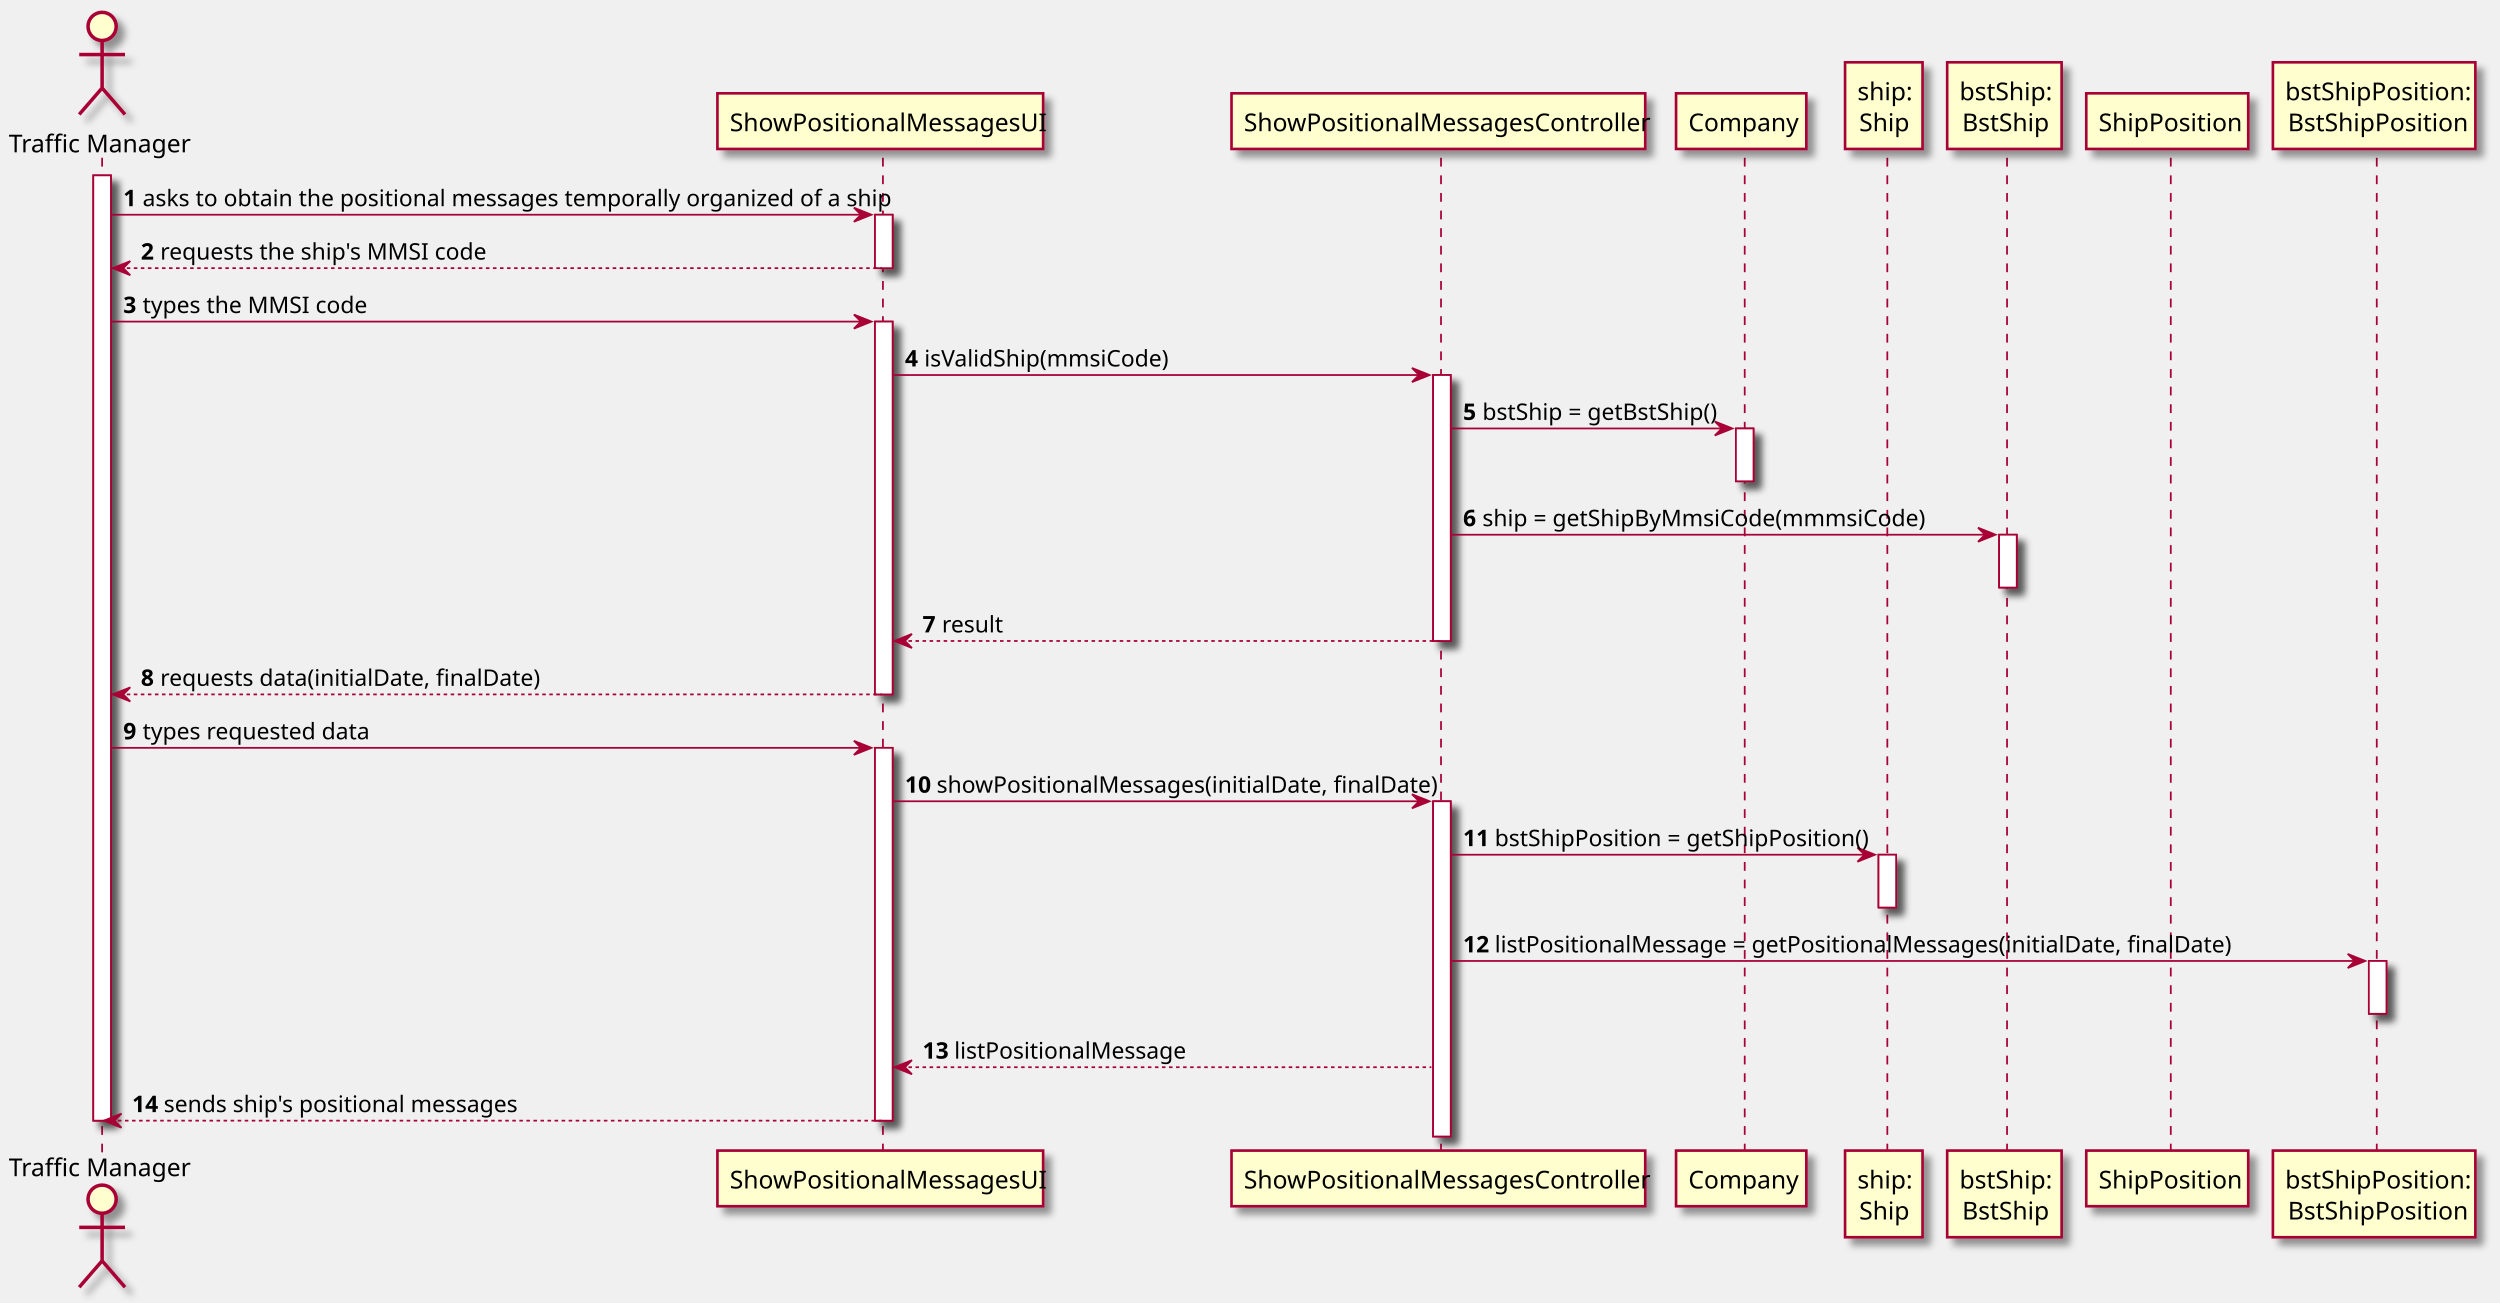
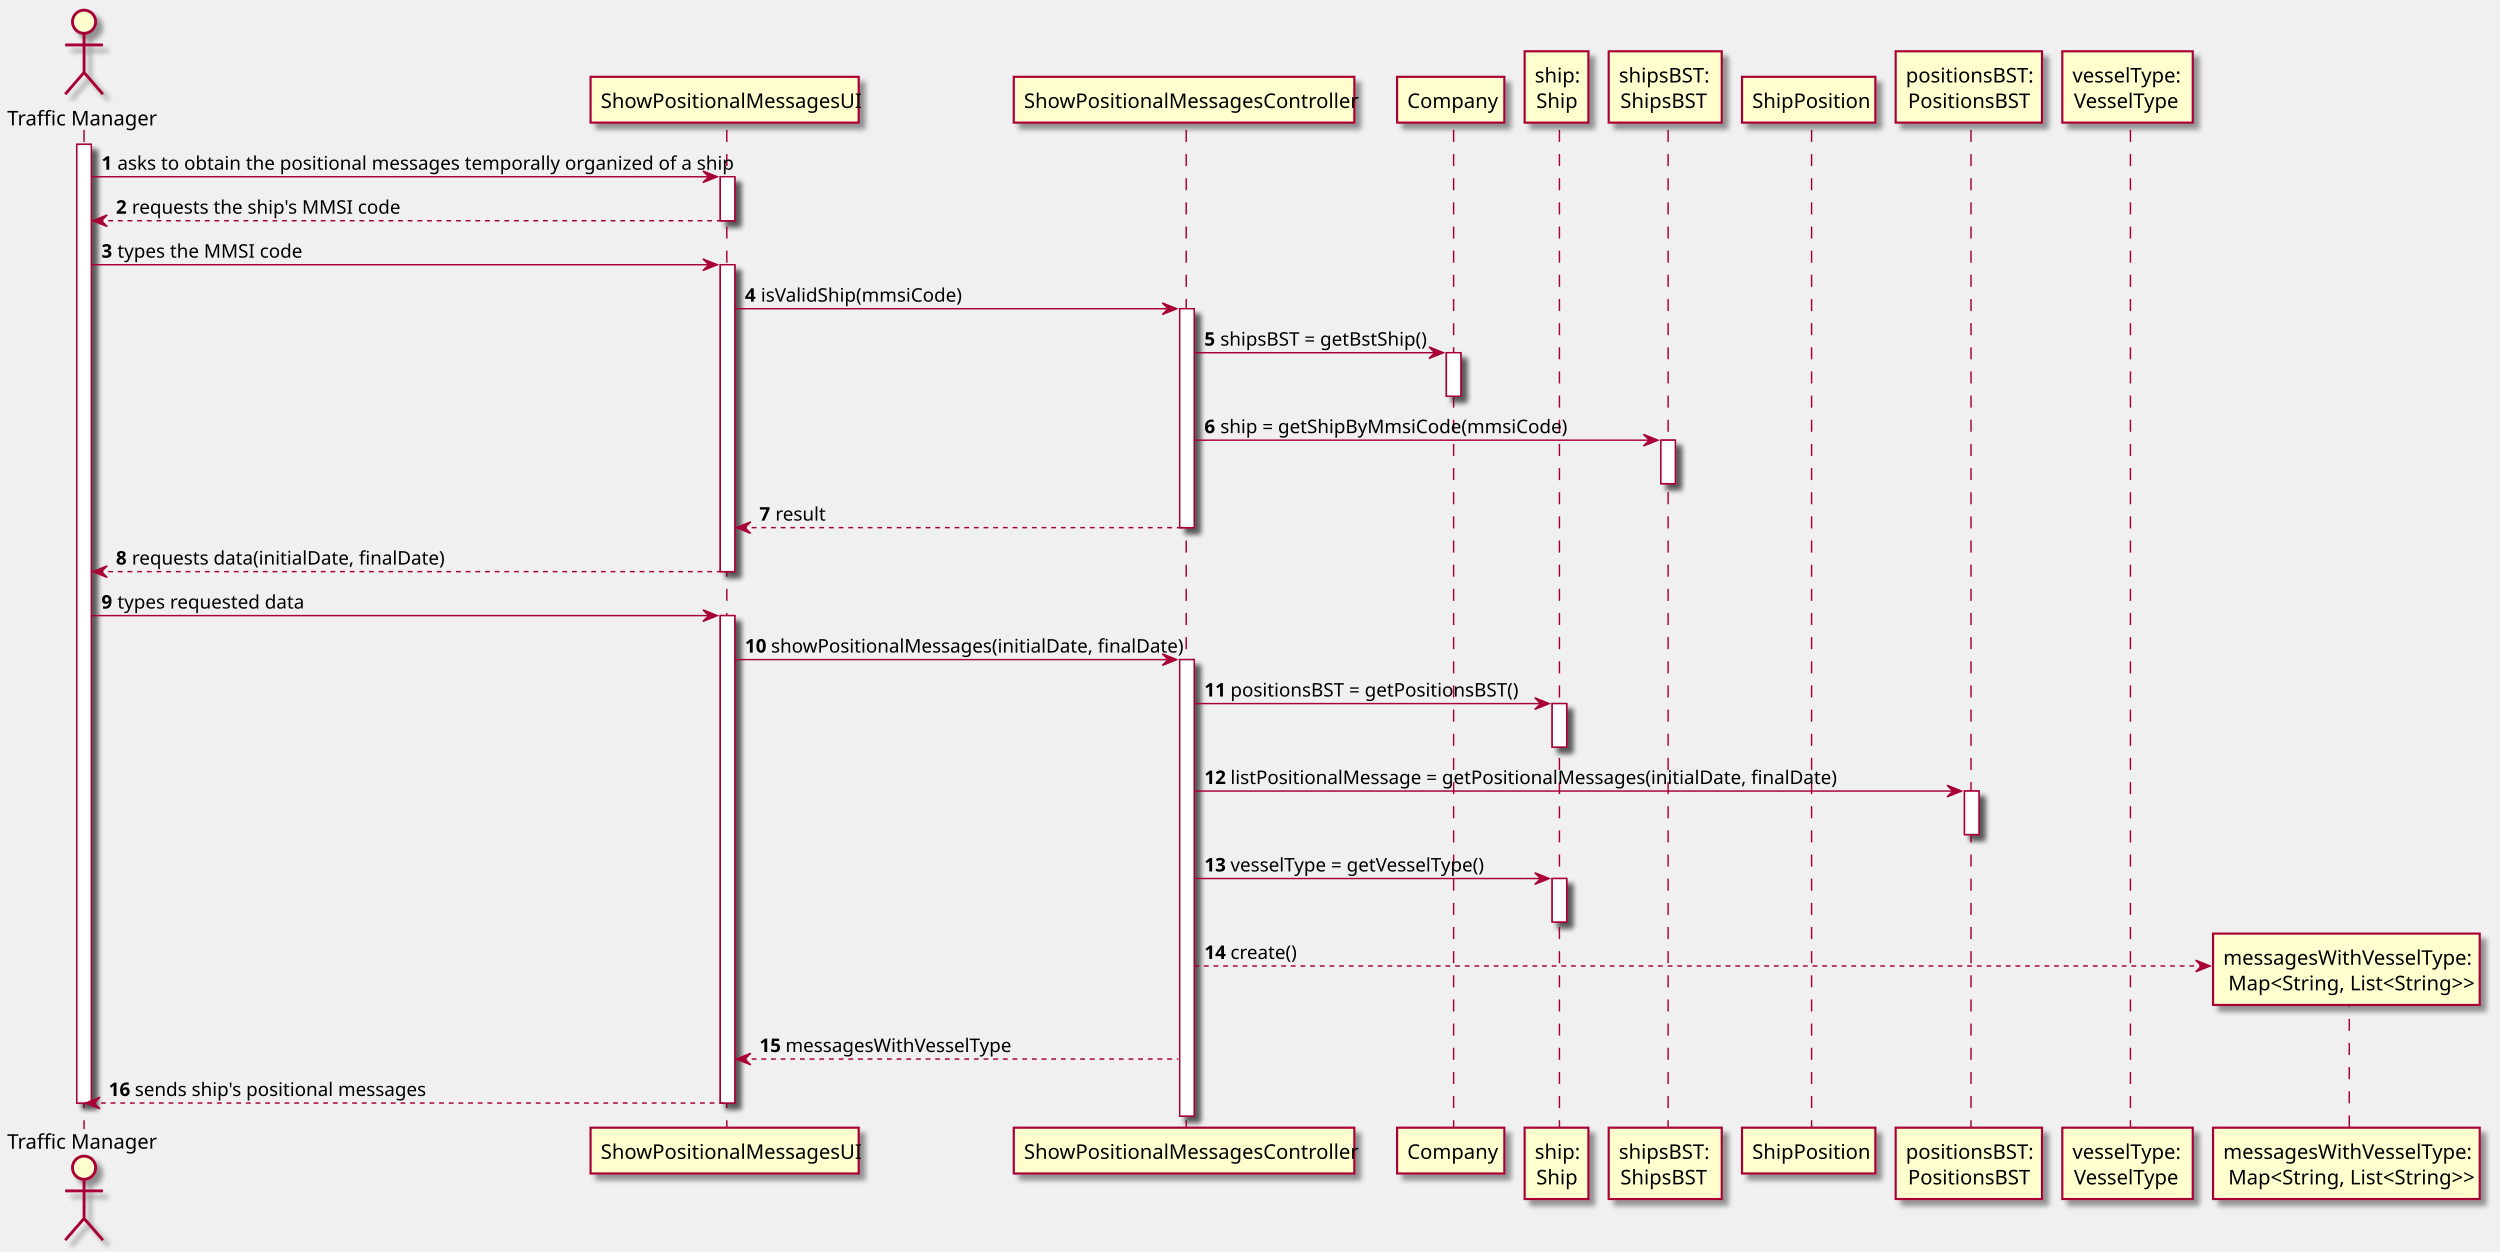
- <svg xmlns="http://www.w3.org/2000/svg" contentScriptType="application/ecmascript" contentStyleType="text/css" height="740px" preserveAspectRatio="none" style="width:1420px;height:740px;" version="1.1" viewBox="0 0 1420 740" width="1420px" zoomAndPan="magnify">
+ <svg xmlns="http://www.w3.org/2000/svg" contentScriptType="application/ecmascript" contentStyleType="text/css" height="518.4px" preserveAspectRatio="none" style="width:1035px;height:518px;background:#FFFFFF;" version="1.1" viewBox="0 0 1035 518" width="1035px" zoomAndPan="magnify">
  <defs>
-     <filter height="300%" id="f47ijkk05c53z" width="300%" x="-1" y="-1">
-       <feGaussianBlur result="blurOut" stdDeviation="2.0" />
+     <filter height="300%" id="f1rhu082jghcnw" width="300%" x="-1" y="-1">
+       <feGaussianBlur result="blurOut" stdDeviation="1.2" />
      <feColorMatrix in="blurOut" result="blurOut2" type="matrix" values="0 0 0 0 0 0 0 0 0 0 0 0 0 0 0 0 0 0 .4 0" />
-       <feOffset dx="4.0" dy="4.0" in="blurOut2" result="blurOut3" />
+       <feOffset dx="2.4" dy="2.4" in="blurOut2" result="blurOut3" />
      <feBlend in="SourceGraphic" in2="blurOut3" mode="normal" />
    </filter>
  </defs>
  <g>
-     <rect fill="#FFFFFF" filter="url(#f47ijkk05c53z)" height="536.922" style="stroke:#A80036;stroke-width:1.0;" width="10" x="53" y="99.609" />
-     <rect fill="#FFFFFF" filter="url(#f47ijkk05c53z)" height="30.352" style="stroke:#A80036;stroke-width:1.0;" width="10" x="497" y="121.961" />
-     <rect fill="#FFFFFF" filter="url(#f47ijkk05c53z)" height="211.758" style="stroke:#A80036;stroke-width:1.0;" width="10" x="497" y="182.664" />
-     <rect fill="#FFFFFF" filter="url(#f47ijkk05c53z)" height="211.758" style="stroke:#A80036;stroke-width:1.0;" width="10" x="497" y="424.773" />
-     <rect fill="#FFFFFF" filter="url(#f47ijkk05c53z)" height="151.055" style="stroke:#A80036;stroke-width:1.0;" width="10" x="814" y="213.016" />
-     <rect fill="#FFFFFF" filter="url(#f47ijkk05c53z)" height="190.406" style="stroke:#A80036;stroke-width:1.0;" width="10" x="814" y="455.125" />
-     <rect fill="#FFFFFF" filter="url(#f47ijkk05c53z)" height="30" style="stroke:#A80036;stroke-width:1.0;" width="10" x="986" y="243.367" />
-     <rect fill="#FFFFFF" filter="url(#f47ijkk05c53z)" height="30" style="stroke:#A80036;stroke-width:1.0;" width="10" x="1067" y="485.477" />
-     <rect fill="#FFFFFF" filter="url(#f47ijkk05c53z)" height="30" style="stroke:#A80036;stroke-width:1.0;" width="10" x="1135.5" y="303.719" />
-     <rect fill="#FFFFFF" filter="url(#f47ijkk05c53z)" height="30" style="stroke:#A80036;stroke-width:1.0;" width="10" x="1345.5" y="545.828" />
-     <line style="stroke:#A80036;stroke-width:1.0;stroke-dasharray:5.0,5.0;" x1="58" x2="58" y1="89.609" y2="654.531" />
-     <line style="stroke:#A80036;stroke-width:1.0;stroke-dasharray:5.0,5.0;" x1="501.5" x2="501.5" y1="89.609" y2="654.531" />
-     <line style="stroke:#A80036;stroke-width:1.0;stroke-dasharray:5.0,5.0;" x1="818.5" x2="818.5" y1="89.609" y2="654.531" />
-     <line style="stroke:#A80036;stroke-width:1.0;stroke-dasharray:5.0,5.0;" x1="991" x2="991" y1="89.609" y2="654.531" />
-     <line style="stroke:#A80036;stroke-width:1.0;stroke-dasharray:5.0,5.0;" x1="1072" x2="1072" y1="89.609" y2="654.531" />
-     <line style="stroke:#A80036;stroke-width:1.0;stroke-dasharray:5.0,5.0;" x1="1140" x2="1140" y1="89.609" y2="654.531" />
-     <line style="stroke:#A80036;stroke-width:1.0;stroke-dasharray:5.0,5.0;" x1="1233" x2="1233" y1="89.609" y2="654.531" />
-     <line style="stroke:#A80036;stroke-width:1.0;stroke-dasharray:5.0,5.0;" x1="1350" x2="1350" y1="89.609" y2="654.531" />
-     <text fill="#000000" font-family="sans-serif" font-size="14" lengthAdjust="spacing" textLength="100" x="5" y="86.533">Traffic Manager</text>
-     <ellipse cx="58" cy="15" fill="#FEFECE" filter="url(#f47ijkk05c53z)" rx="8" ry="8" style="stroke:#A80036;stroke-width:2.0;" />
-     <path d="M58,23 L58,50 M45,31 L71,31 M58,50 L45,65 M58,50 L71,65 " fill="none" filter="url(#f47ijkk05c53z)" style="stroke:#A80036;stroke-width:2.0;" />
-     <text fill="#000000" font-family="sans-serif" font-size="14" lengthAdjust="spacing" textLength="100" x="5" y="668.064">Traffic Manager</text>
-     <ellipse cx="58" cy="681.141" fill="#FEFECE" filter="url(#f47ijkk05c53z)" rx="8" ry="8" style="stroke:#A80036;stroke-width:2.0;" />
-     <path d="M58,689.141 L58,716.141 M45,697.141 L71,697.141 M58,716.141 L45,731.141 M58,716.141 L71,731.141 " fill="none" filter="url(#f47ijkk05c53z)" style="stroke:#A80036;stroke-width:2.0;" />
-     <rect fill="#FEFECE" filter="url(#f47ijkk05c53z)" height="31.609" style="stroke:#A80036;stroke-width:1.5;" width="185" x="407.5" y="53" />
-     <text fill="#000000" font-family="sans-serif" font-size="14" lengthAdjust="spacing" textLength="171" x="414.5" y="74.533">ShowPositionalMessagesUI</text>
-     <rect fill="#FEFECE" filter="url(#f47ijkk05c53z)" height="31.609" style="stroke:#A80036;stroke-width:1.5;" width="185" x="407.5" y="653.531" />
-     <text fill="#000000" font-family="sans-serif" font-size="14" lengthAdjust="spacing" textLength="171" x="414.5" y="675.064">ShowPositionalMessagesUI</text>
-     <rect fill="#FEFECE" filter="url(#f47ijkk05c53z)" height="31.609" style="stroke:#A80036;stroke-width:1.5;" width="235" x="699.5" y="53" />
-     <text fill="#000000" font-family="sans-serif" font-size="14" lengthAdjust="spacing" textLength="221" x="706.5" y="74.533">ShowPositionalMessagesController</text>
-     <rect fill="#FEFECE" filter="url(#f47ijkk05c53z)" height="31.609" style="stroke:#A80036;stroke-width:1.5;" width="235" x="699.5" y="653.531" />
-     <text fill="#000000" font-family="sans-serif" font-size="14" lengthAdjust="spacing" textLength="221" x="706.5" y="675.064">ShowPositionalMessagesController</text>
-     <rect fill="#FEFECE" filter="url(#f47ijkk05c53z)" height="31.609" style="stroke:#A80036;stroke-width:1.5;" width="74" x="952" y="53" />
-     <text fill="#000000" font-family="sans-serif" font-size="14" lengthAdjust="spacing" textLength="60" x="959" y="74.533">Company</text>
-     <rect fill="#FEFECE" filter="url(#f47ijkk05c53z)" height="31.609" style="stroke:#A80036;stroke-width:1.5;" width="74" x="952" y="653.531" />
-     <text fill="#000000" font-family="sans-serif" font-size="14" lengthAdjust="spacing" textLength="60" x="959" y="675.064">Company</text>
-     <rect fill="#FEFECE" filter="url(#f47ijkk05c53z)" height="49.219" style="stroke:#A80036;stroke-width:1.5;" width="44" x="1048" y="35.391" />
-     <text fill="#000000" font-family="sans-serif" font-size="14" lengthAdjust="spacing" textLength="30" x="1055" y="56.924">ship:</text>
-     <text fill="#000000" font-family="sans-serif" font-size="14" lengthAdjust="spacing" textLength="28" x="1056" y="74.533">Ship</text>
-     <rect fill="#FEFECE" filter="url(#f47ijkk05c53z)" height="49.219" style="stroke:#A80036;stroke-width:1.5;" width="44" x="1048" y="653.531" />
-     <text fill="#000000" font-family="sans-serif" font-size="14" lengthAdjust="spacing" textLength="30" x="1055" y="675.064">ship:</text>
-     <text fill="#000000" font-family="sans-serif" font-size="14" lengthAdjust="spacing" textLength="28" x="1056" y="692.674">Ship</text>
-     <rect fill="#FEFECE" filter="url(#f47ijkk05c53z)" height="49.219" style="stroke:#A80036;stroke-width:1.5;" width="65" x="1106" y="35.391" />
-     <text fill="#000000" font-family="sans-serif" font-size="14" lengthAdjust="spacing" textLength="51" x="1113" y="56.924">bstShip:</text>
-     <text fill="#000000" font-family="sans-serif" font-size="14" lengthAdjust="spacing" textLength="48" x="1114.5" y="74.533">BstShip</text>
-     <rect fill="#FEFECE" filter="url(#f47ijkk05c53z)" height="49.219" style="stroke:#A80036;stroke-width:1.5;" width="65" x="1106" y="653.531" />
-     <text fill="#000000" font-family="sans-serif" font-size="14" lengthAdjust="spacing" textLength="51" x="1113" y="675.064">bstShip:</text>
-     <text fill="#000000" font-family="sans-serif" font-size="14" lengthAdjust="spacing" textLength="48" x="1114.5" y="692.674">BstShip</text>
-     <rect fill="#FEFECE" filter="url(#f47ijkk05c53z)" height="31.609" style="stroke:#A80036;stroke-width:1.5;" width="92" x="1185" y="53" />
-     <text fill="#000000" font-family="sans-serif" font-size="14" lengthAdjust="spacing" textLength="78" x="1192" y="74.533">ShipPosition</text>
-     <rect fill="#FEFECE" filter="url(#f47ijkk05c53z)" height="31.609" style="stroke:#A80036;stroke-width:1.5;" width="92" x="1185" y="653.531" />
-     <text fill="#000000" font-family="sans-serif" font-size="14" lengthAdjust="spacing" textLength="78" x="1192" y="675.064">ShipPosition</text>
-     <rect fill="#FEFECE" filter="url(#f47ijkk05c53z)" height="49.219" style="stroke:#A80036;stroke-width:1.5;" width="115" x="1291" y="35.391" />
-     <text fill="#000000" font-family="sans-serif" font-size="14" lengthAdjust="spacing" textLength="101" x="1298" y="56.924">bstShipPosition:</text>
-     <text fill="#000000" font-family="sans-serif" font-size="14" lengthAdjust="spacing" textLength="98" x="1299.5" y="74.533">BstShipPosition</text>
-     <rect fill="#FEFECE" filter="url(#f47ijkk05c53z)" height="49.219" style="stroke:#A80036;stroke-width:1.5;" width="115" x="1291" y="653.531" />
-     <text fill="#000000" font-family="sans-serif" font-size="14" lengthAdjust="spacing" textLength="101" x="1298" y="675.064">bstShipPosition:</text>
-     <text fill="#000000" font-family="sans-serif" font-size="14" lengthAdjust="spacing" textLength="98" x="1299.5" y="692.674">BstShipPosition</text>
-     <rect fill="#FFFFFF" filter="url(#f47ijkk05c53z)" height="536.922" style="stroke:#A80036;stroke-width:1.0;" width="10" x="53" y="99.609" />
-     <rect fill="#FFFFFF" filter="url(#f47ijkk05c53z)" height="30.352" style="stroke:#A80036;stroke-width:1.0;" width="10" x="497" y="121.961" />
-     <rect fill="#FFFFFF" filter="url(#f47ijkk05c53z)" height="211.758" style="stroke:#A80036;stroke-width:1.0;" width="10" x="497" y="182.664" />
-     <rect fill="#FFFFFF" filter="url(#f47ijkk05c53z)" height="211.758" style="stroke:#A80036;stroke-width:1.0;" width="10" x="497" y="424.773" />
-     <rect fill="#FFFFFF" filter="url(#f47ijkk05c53z)" height="151.055" style="stroke:#A80036;stroke-width:1.0;" width="10" x="814" y="213.016" />
-     <rect fill="#FFFFFF" filter="url(#f47ijkk05c53z)" height="190.406" style="stroke:#A80036;stroke-width:1.0;" width="10" x="814" y="455.125" />
-     <rect fill="#FFFFFF" filter="url(#f47ijkk05c53z)" height="30" style="stroke:#A80036;stroke-width:1.0;" width="10" x="986" y="243.367" />
-     <rect fill="#FFFFFF" filter="url(#f47ijkk05c53z)" height="30" style="stroke:#A80036;stroke-width:1.0;" width="10" x="1067" y="485.477" />
-     <rect fill="#FFFFFF" filter="url(#f47ijkk05c53z)" height="30" style="stroke:#A80036;stroke-width:1.0;" width="10" x="1135.5" y="303.719" />
-     <rect fill="#FFFFFF" filter="url(#f47ijkk05c53z)" height="30" style="stroke:#A80036;stroke-width:1.0;" width="10" x="1345.5" y="545.828" />
-     <polygon fill="#A80036" points="485,117.961,495,121.961,485,125.961,489,121.961" style="stroke:#A80036;stroke-width:1.0;" />
-     <line style="stroke:#A80036;stroke-width:1.0;" x1="63" x2="491" y1="121.961" y2="121.961" />
-     <text fill="#000000" font-family="sans-serif" font-size="13" font-weight="bold" lengthAdjust="spacing" textLength="7" x="70" y="117.105">1</text>
-     <text fill="#000000" font-family="sans-serif" font-size="13" lengthAdjust="spacing" textLength="404" x="81" y="117.105">asks to obtain the positional messages temporally organized of a ship</text>
-     <polygon fill="#A80036" points="74,148.312,64,152.312,74,156.312,70,152.312" style="stroke:#A80036;stroke-width:1.0;" />
-     <line style="stroke:#A80036;stroke-width:1.0;stroke-dasharray:2.0,2.0;" x1="68" x2="501" y1="152.312" y2="152.312" />
-     <text fill="#000000" font-family="sans-serif" font-size="13" font-weight="bold" lengthAdjust="spacing" textLength="7" x="80" y="147.456">2</text>
-     <text fill="#000000" font-family="sans-serif" font-size="13" lengthAdjust="spacing" textLength="179" x="91" y="147.456">requests the ship's MMSI code</text>
-     <polygon fill="#A80036" points="485,178.664,495,182.664,485,186.664,489,182.664" style="stroke:#A80036;stroke-width:1.0;" />
-     <line style="stroke:#A80036;stroke-width:1.0;" x1="63" x2="491" y1="182.664" y2="182.664" />
-     <text fill="#000000" font-family="sans-serif" font-size="13" font-weight="bold" lengthAdjust="spacing" textLength="7" x="70" y="177.808">3</text>
-     <text fill="#000000" font-family="sans-serif" font-size="13" lengthAdjust="spacing" textLength="124" x="81" y="177.808">types the MMSI code</text>
-     <polygon fill="#A80036" points="802,209.016,812,213.016,802,217.016,806,213.016" style="stroke:#A80036;stroke-width:1.0;" />
-     <line style="stroke:#A80036;stroke-width:1.0;" x1="507" x2="808" y1="213.016" y2="213.016" />
-     <text fill="#000000" font-family="sans-serif" font-size="13" font-weight="bold" lengthAdjust="spacing" textLength="7" x="514" y="208.159">4</text>
-     <text fill="#000000" font-family="sans-serif" font-size="13" lengthAdjust="spacing" textLength="135" x="525" y="208.159">isValidShip(mmsiCode)</text>
-     <polygon fill="#A80036" points="974,239.367,984,243.367,974,247.367,978,243.367" style="stroke:#A80036;stroke-width:1.0;" />
-     <line style="stroke:#A80036;stroke-width:1.0;" x1="824" x2="980" y1="243.367" y2="243.367" />
-     <text fill="#000000" font-family="sans-serif" font-size="13" font-weight="bold" lengthAdjust="spacing" textLength="7" x="831" y="238.511">5</text>
-     <text fill="#000000" font-family="sans-serif" font-size="13" lengthAdjust="spacing" textLength="132" x="842" y="238.511">bstShip = getBstShip()</text>
-     <polygon fill="#A80036" points="1123.5,299.719,1133.5,303.719,1123.5,307.719,1127.5,303.719" style="stroke:#A80036;stroke-width:1.0;" />
-     <line style="stroke:#A80036;stroke-width:1.0;" x1="824" x2="1129.5" y1="303.719" y2="303.719" />
-     <text fill="#000000" font-family="sans-serif" font-size="13" font-weight="bold" lengthAdjust="spacing" textLength="7" x="831" y="298.862">6</text>
-     <text fill="#000000" font-family="sans-serif" font-size="13" lengthAdjust="spacing" textLength="243" x="842" y="298.862">ship = getShipByMmsiCode(mmmsiCode)</text>
-     <polygon fill="#A80036" points="518,360.07,508,364.07,518,368.07,514,364.07" style="stroke:#A80036;stroke-width:1.0;" />
-     <line style="stroke:#A80036;stroke-width:1.0;stroke-dasharray:2.0,2.0;" x1="512" x2="818" y1="364.07" y2="364.07" />
-     <text fill="#000000" font-family="sans-serif" font-size="13" font-weight="bold" lengthAdjust="spacing" textLength="7" x="524" y="359.214">7</text>
-     <text fill="#000000" font-family="sans-serif" font-size="13" lengthAdjust="spacing" textLength="32" x="535" y="359.214">result</text>
-     <polygon fill="#A80036" points="74,390.422,64,394.422,74,398.422,70,394.422" style="stroke:#A80036;stroke-width:1.0;" />
-     <line style="stroke:#A80036;stroke-width:1.0;stroke-dasharray:2.0,2.0;" x1="68" x2="501" y1="394.422" y2="394.422" />
-     <text fill="#000000" font-family="sans-serif" font-size="13" font-weight="bold" lengthAdjust="spacing" textLength="7" x="80" y="389.565">8</text>
-     <text fill="#000000" font-family="sans-serif" font-size="13" lengthAdjust="spacing" textLength="202" x="91" y="389.565">requests data(initialDate, finalDate)</text>
-     <polygon fill="#A80036" points="485,420.773,495,424.773,485,428.773,489,424.773" style="stroke:#A80036;stroke-width:1.0;" />
-     <line style="stroke:#A80036;stroke-width:1.0;" x1="63" x2="491" y1="424.773" y2="424.773" />
-     <text fill="#000000" font-family="sans-serif" font-size="13" font-weight="bold" lengthAdjust="spacing" textLength="7" x="70" y="419.917">9</text>
-     <text fill="#000000" font-family="sans-serif" font-size="13" lengthAdjust="spacing" textLength="122" x="81" y="419.917">types requested data</text>
-     <polygon fill="#A80036" points="802,451.125,812,455.125,802,459.125,806,455.125" style="stroke:#A80036;stroke-width:1.0;" />
-     <line style="stroke:#A80036;stroke-width:1.0;" x1="507" x2="808" y1="455.125" y2="455.125" />
-     <text fill="#000000" font-family="sans-serif" font-size="13" font-weight="bold" lengthAdjust="spacing" textLength="14" x="514" y="450.269">10</text>
-     <text fill="#000000" font-family="sans-serif" font-size="13" lengthAdjust="spacing" textLength="270" x="532" y="450.269">showPositionalMessages(initialDate, finalDate)</text>
-     <polygon fill="#A80036" points="1055,481.477,1065,485.477,1055,489.477,1059,485.477" style="stroke:#A80036;stroke-width:1.0;" />
-     <line style="stroke:#A80036;stroke-width:1.0;" x1="824" x2="1061" y1="485.477" y2="485.477" />
-     <text fill="#000000" font-family="sans-serif" font-size="13" font-weight="bold" lengthAdjust="spacing" textLength="14" x="831" y="480.62">11</text>
-     <text fill="#000000" font-family="sans-serif" font-size="13" lengthAdjust="spacing" textLength="206" x="849" y="480.62">bstShipPosition = getShipPosition()</text>
-     <polygon fill="#A80036" points="1333.5,541.828,1343.5,545.828,1333.5,549.828,1337.5,545.828" style="stroke:#A80036;stroke-width:1.0;" />
-     <line style="stroke:#A80036;stroke-width:1.0;" x1="824" x2="1339.5" y1="545.828" y2="545.828" />
-     <text fill="#000000" font-family="sans-serif" font-size="13" font-weight="bold" lengthAdjust="spacing" textLength="14" x="831" y="540.972">12</text>
-     <text fill="#000000" font-family="sans-serif" font-size="13" lengthAdjust="spacing" textLength="401" x="849" y="540.972">listPositionalMessage = getPositionalMessages(initialDate, finalDate)</text>
-     <polygon fill="#A80036" points="518,602.18,508,606.18,518,610.18,514,606.18" style="stroke:#A80036;stroke-width:1.0;" />
-     <line style="stroke:#A80036;stroke-width:1.0;stroke-dasharray:2.0,2.0;" x1="512" x2="813" y1="606.18" y2="606.18" />
-     <text fill="#000000" font-family="sans-serif" font-size="13" font-weight="bold" lengthAdjust="spacing" textLength="14" x="524" y="601.323">13</text>
-     <text fill="#000000" font-family="sans-serif" font-size="13" lengthAdjust="spacing" textLength="127" x="542" y="601.323">listPositionalMessage</text>
-     <polygon fill="#A80036" points="69,632.531,59,636.531,69,640.531,65,636.531" style="stroke:#A80036;stroke-width:1.0;" />
-     <line style="stroke:#A80036;stroke-width:1.0;stroke-dasharray:2.0,2.0;" x1="63" x2="501" y1="636.531" y2="636.531" />
-     <text fill="#000000" font-family="sans-serif" font-size="13" font-weight="bold" lengthAdjust="spacing" textLength="14" x="75" y="631.675">14</text>
-     <text fill="#000000" font-family="sans-serif" font-size="13" lengthAdjust="spacing" textLength="195" x="93" y="631.675">sends ship's positional messages</text>
+     <rect fill="#FFFFFF" filter="url(#f1rhu082jghcnw)" height="396.895" style="stroke:#A80036;stroke-width:0.6;" width="6" x="31.8" y="59.766" />
+     <rect fill="#FFFFFF" filter="url(#f1rhu082jghcnw)" height="18.211" style="stroke:#A80036;stroke-width:0.6;" width="6" x="298.2" y="73.177" />
+     <rect fill="#FFFFFF" filter="url(#f1rhu082jghcnw)" height="127.055" style="stroke:#A80036;stroke-width:0.6;" width="6" x="298.2" y="109.598" />
+     <rect fill="#FFFFFF" filter="url(#f1rhu082jghcnw)" height="201.797" style="stroke:#A80036;stroke-width:0.6;" width="6" x="298.2" y="254.864" />
+     <rect fill="#FFFFFF" filter="url(#f1rhu082jghcnw)" height="90.633" style="stroke:#A80036;stroke-width:0.6;" width="6" x="488.4" y="127.809" />
+     <rect fill="#FFFFFF" filter="url(#f1rhu082jghcnw)" height="188.986" style="stroke:#A80036;stroke-width:0.6;" width="6" x="488.4" y="273.075" />
+     <rect fill="#FFFFFF" filter="url(#f1rhu082jghcnw)" height="18" style="stroke:#A80036;stroke-width:0.6;" width="6" x="598.8" y="146.02" />
+     <rect fill="#FFFFFF" filter="url(#f1rhu082jghcnw)" height="18" style="stroke:#A80036;stroke-width:0.6;" width="6" x="642.6" y="291.286" />
+     <rect fill="#FFFFFF" filter="url(#f1rhu082jghcnw)" height="18" style="stroke:#A80036;stroke-width:0.6;" width="6" x="642.6" y="363.708" />
+     <rect fill="#FFFFFF" filter="url(#f1rhu082jghcnw)" height="18" style="stroke:#A80036;stroke-width:0.6;" width="6" x="687.6" y="182.231" />
+     <rect fill="#FFFFFF" filter="url(#f1rhu082jghcnw)" height="18" style="stroke:#A80036;stroke-width:0.6;" width="6" x="813.3" y="327.497" />
+     <line style="stroke:#A80036;stroke-width:0.6;stroke-dasharray:5.0,5.0;" x1="34.8" x2="34.8" y1="53.766" y2="467.461" />
+     <line style="stroke:#A80036;stroke-width:0.6;stroke-dasharray:5.0,5.0;" x1="300.9" x2="300.9" y1="53.766" y2="467.461" />
+     <line style="stroke:#A80036;stroke-width:0.6;stroke-dasharray:5.0,5.0;" x1="491.1" x2="491.1" y1="53.766" y2="467.461" />
+     <line style="stroke:#A80036;stroke-width:0.6;stroke-dasharray:5.0,5.0;" x1="601.8" x2="601.8" y1="53.766" y2="467.461" />
+     <line style="stroke:#A80036;stroke-width:0.6;stroke-dasharray:5.0,5.0;" x1="645.6" x2="645.6" y1="53.766" y2="467.461" />
+     <line style="stroke:#A80036;stroke-width:0.6;stroke-dasharray:5.0,5.0;" x1="690.6" x2="690.6" y1="53.766" y2="467.461" />
+     <line style="stroke:#A80036;stroke-width:0.6;stroke-dasharray:5.0,5.0;" x1="750" x2="750" y1="53.766" y2="467.461" />
+     <line style="stroke:#A80036;stroke-width:0.6;stroke-dasharray:5.0,5.0;" x1="816" x2="816" y1="53.766" y2="467.461" />
+     <line style="stroke:#A80036;stroke-width:0.6;stroke-dasharray:5.0,5.0;" x1="882" x2="882" y1="53.766" y2="467.461" />
+     <line style="stroke:#A80036;stroke-width:0.6;stroke-dasharray:5.0,5.0;" x1="972.6" x2="972.6" y1="411.773" y2="467.461" />
+     <text fill="#000000" font-family="sans-serif" font-size="8.4" lengthAdjust="spacing" textLength="60" x="3" y="51.92">Traffic Manager</text>
+     <ellipse cx="34.8" cy="9" fill="#FEFECE" filter="url(#f1rhu082jghcnw)" rx="4.8" ry="4.8" style="stroke:#A80036;stroke-width:1.2;" />
+     <path d="M34.8,13.8 L34.8,30 M27,18.6 L42.6,18.6 M34.8,30 L27,39 M34.8,30 L42.6,39 " fill="none" filter="url(#f1rhu082jghcnw)" style="stroke:#A80036;stroke-width:1.2;" />
+     <text fill="#000000" font-family="sans-serif" font-size="8.4" lengthAdjust="spacing" textLength="60" x="3" y="475.581">Traffic Manager</text>
+     <ellipse cx="34.8" cy="483.427" fill="#FEFECE" filter="url(#f1rhu082jghcnw)" rx="4.8" ry="4.8" style="stroke:#A80036;stroke-width:1.2;" />
+     <path d="M34.8,488.227 L34.8,504.427 M27,493.027 L42.6,493.027 M34.8,504.427 L27,513.427 M34.8,504.427 L42.6,513.427 " fill="none" filter="url(#f1rhu082jghcnw)" style="stroke:#A80036;stroke-width:1.2;" />
+     <rect fill="#FEFECE" filter="url(#f1rhu082jghcnw)" height="18.966" style="stroke:#A80036;stroke-width:0.9;" width="111" x="244.5" y="31.8" />
+     <text fill="#000000" font-family="sans-serif" font-size="8.4" lengthAdjust="spacing" textLength="102.6" x="248.7" y="44.72">ShowPositionalMessagesUI</text>
+     <rect fill="#FEFECE" filter="url(#f1rhu082jghcnw)" height="18.966" style="stroke:#A80036;stroke-width:0.9;" width="111" x="244.5" y="466.861" />
+     <text fill="#000000" font-family="sans-serif" font-size="8.4" lengthAdjust="spacing" textLength="102.6" x="248.7" y="479.781">ShowPositionalMessagesUI</text>
+     <rect fill="#FEFECE" filter="url(#f1rhu082jghcnw)" height="18.966" style="stroke:#A80036;stroke-width:0.9;" width="141" x="419.7" y="31.8" />
+     <text fill="#000000" font-family="sans-serif" font-size="8.4" lengthAdjust="spacing" textLength="132.6" x="423.9" y="44.72">ShowPositionalMessagesController</text>
+     <rect fill="#FEFECE" filter="url(#f1rhu082jghcnw)" height="18.966" style="stroke:#A80036;stroke-width:0.9;" width="141" x="419.7" y="466.861" />
+     <text fill="#000000" font-family="sans-serif" font-size="8.4" lengthAdjust="spacing" textLength="132.6" x="423.9" y="479.781">ShowPositionalMessagesController</text>
+     <rect fill="#FEFECE" filter="url(#f1rhu082jghcnw)" height="18.966" style="stroke:#A80036;stroke-width:0.9;" width="44.4" x="578.4" y="31.8" />
+     <text fill="#000000" font-family="sans-serif" font-size="8.4" lengthAdjust="spacing" textLength="36" x="582.6" y="44.72">Company</text>
+     <rect fill="#FEFECE" filter="url(#f1rhu082jghcnw)" height="18.966" style="stroke:#A80036;stroke-width:0.9;" width="44.4" x="578.4" y="466.861" />
+     <text fill="#000000" font-family="sans-serif" font-size="8.4" lengthAdjust="spacing" textLength="36" x="582.6" y="479.781">Company</text>
+     <rect fill="#FEFECE" filter="url(#f1rhu082jghcnw)" height="29.531" style="stroke:#A80036;stroke-width:0.9;" width="26.4" x="631.2" y="21.234" />
+     <text fill="#000000" font-family="sans-serif" font-size="8.4" lengthAdjust="spacing" textLength="18" x="635.4" y="34.154">ship:</text>
+     <text fill="#000000" font-family="sans-serif" font-size="8.4" lengthAdjust="spacing" textLength="16.8" x="636" y="44.72">Ship</text>
+     <rect fill="#FEFECE" filter="url(#f1rhu082jghcnw)" height="29.531" style="stroke:#A80036;stroke-width:0.9;" width="26.4" x="631.2" y="466.861" />
+     <text fill="#000000" font-family="sans-serif" font-size="8.4" lengthAdjust="spacing" textLength="18" x="635.4" y="479.781">ship:</text>
+     <text fill="#000000" font-family="sans-serif" font-size="8.4" lengthAdjust="spacing" textLength="16.8" x="636" y="490.346">Ship</text>
+     <rect fill="#FEFECE" filter="url(#f1rhu082jghcnw)" height="29.531" style="stroke:#A80036;stroke-width:0.9;" width="46.8" x="666" y="21.234" />
+     <text fill="#000000" font-family="sans-serif" font-size="8.4" lengthAdjust="spacing" textLength="38.4" x="670.2" y="34.154">shipsBST:</text>
+     <text fill="#000000" font-family="sans-serif" font-size="8.4" lengthAdjust="spacing" textLength="37.2" x="670.8" y="44.72">ShipsBST</text>
+     <rect fill="#FEFECE" filter="url(#f1rhu082jghcnw)" height="29.531" style="stroke:#A80036;stroke-width:0.9;" width="46.8" x="666" y="466.861" />
+     <text fill="#000000" font-family="sans-serif" font-size="8.4" lengthAdjust="spacing" textLength="38.4" x="670.2" y="479.781">shipsBST:</text>
+     <text fill="#000000" font-family="sans-serif" font-size="8.4" lengthAdjust="spacing" textLength="37.2" x="670.8" y="490.346">ShipsBST</text>
+     <rect fill="#FEFECE" filter="url(#f1rhu082jghcnw)" height="18.966" style="stroke:#A80036;stroke-width:0.9;" width="55.2" x="721.2" y="31.8" />
+     <text fill="#000000" font-family="sans-serif" font-size="8.4" lengthAdjust="spacing" textLength="46.8" x="725.4" y="44.72">ShipPosition</text>
+     <rect fill="#FEFECE" filter="url(#f1rhu082jghcnw)" height="18.966" style="stroke:#A80036;stroke-width:0.9;" width="55.2" x="721.2" y="466.861" />
+     <text fill="#000000" font-family="sans-serif" font-size="8.4" lengthAdjust="spacing" textLength="46.8" x="725.4" y="479.781">ShipPosition</text>
+     <rect fill="#FEFECE" filter="url(#f1rhu082jghcnw)" height="29.531" style="stroke:#A80036;stroke-width:0.9;" width="60.6" x="784.8" y="21.234" />
+     <text fill="#000000" font-family="sans-serif" font-size="8.4" lengthAdjust="spacing" textLength="52.2" x="789" y="34.154">positionsBST:</text>
+     <text fill="#000000" font-family="sans-serif" font-size="8.4" lengthAdjust="spacing" textLength="50.4" x="789.9" y="44.72">PositionsBST</text>
+     <rect fill="#FEFECE" filter="url(#f1rhu082jghcnw)" height="29.531" style="stroke:#A80036;stroke-width:0.9;" width="60.6" x="784.8" y="466.861" />
+     <text fill="#000000" font-family="sans-serif" font-size="8.4" lengthAdjust="spacing" textLength="52.2" x="789" y="479.781">positionsBST:</text>
+     <text fill="#000000" font-family="sans-serif" font-size="8.4" lengthAdjust="spacing" textLength="50.4" x="789.9" y="490.346">PositionsBST</text>
+     <rect fill="#FEFECE" filter="url(#f1rhu082jghcnw)" height="29.531" style="stroke:#A80036;stroke-width:0.9;" width="54" x="853.8" y="21.234" />
+     <text fill="#000000" font-family="sans-serif" font-size="8.4" lengthAdjust="spacing" textLength="45.6" x="858" y="34.154">vesselType:</text>
+     <text fill="#000000" font-family="sans-serif" font-size="8.4" lengthAdjust="spacing" textLength="44.4" x="858.6" y="44.72">VesselType</text>
+     <rect fill="#FEFECE" filter="url(#f1rhu082jghcnw)" height="29.531" style="stroke:#A80036;stroke-width:0.9;" width="54" x="853.8" y="466.861" />
+     <text fill="#000000" font-family="sans-serif" font-size="8.4" lengthAdjust="spacing" textLength="45.6" x="858" y="479.781">vesselType:</text>
+     <text fill="#000000" font-family="sans-serif" font-size="8.4" lengthAdjust="spacing" textLength="44.4" x="858.6" y="490.346">VesselType</text>
+     <rect fill="#FEFECE" filter="url(#f1rhu082jghcnw)" height="29.531" style="stroke:#A80036;stroke-width:0.9;" width="110.4" x="916.2" y="466.861" />
+     <text fill="#000000" font-family="sans-serif" font-size="8.4" lengthAdjust="spacing" textLength="102" x="920.4" y="479.781">messagesWithVesselType:</text>
+     <text fill="#000000" font-family="sans-serif" font-size="8.4" lengthAdjust="spacing" textLength="97.8" x="922.5" y="490.346">Map&lt;String, List&lt;String&gt;&gt;</text>
+     <rect fill="#FFFFFF" filter="url(#f1rhu082jghcnw)" height="396.895" style="stroke:#A80036;stroke-width:0.6;" width="6" x="31.8" y="59.766" />
+     <rect fill="#FFFFFF" filter="url(#f1rhu082jghcnw)" height="18.211" style="stroke:#A80036;stroke-width:0.6;" width="6" x="298.2" y="73.177" />
+     <rect fill="#FFFFFF" filter="url(#f1rhu082jghcnw)" height="127.055" style="stroke:#A80036;stroke-width:0.6;" width="6" x="298.2" y="109.598" />
+     <rect fill="#FFFFFF" filter="url(#f1rhu082jghcnw)" height="201.797" style="stroke:#A80036;stroke-width:0.6;" width="6" x="298.2" y="254.864" />
+     <rect fill="#FFFFFF" filter="url(#f1rhu082jghcnw)" height="90.633" style="stroke:#A80036;stroke-width:0.6;" width="6" x="488.4" y="127.809" />
+     <rect fill="#FFFFFF" filter="url(#f1rhu082jghcnw)" height="188.986" style="stroke:#A80036;stroke-width:0.6;" width="6" x="488.4" y="273.075" />
+     <rect fill="#FFFFFF" filter="url(#f1rhu082jghcnw)" height="18" style="stroke:#A80036;stroke-width:0.6;" width="6" x="598.8" y="146.02" />
+     <rect fill="#FFFFFF" filter="url(#f1rhu082jghcnw)" height="18" style="stroke:#A80036;stroke-width:0.6;" width="6" x="642.6" y="291.286" />
+     <rect fill="#FFFFFF" filter="url(#f1rhu082jghcnw)" height="18" style="stroke:#A80036;stroke-width:0.6;" width="6" x="642.6" y="363.708" />
+     <rect fill="#FFFFFF" filter="url(#f1rhu082jghcnw)" height="18" style="stroke:#A80036;stroke-width:0.6;" width="6" x="687.6" y="182.231" />
+     <rect fill="#FFFFFF" filter="url(#f1rhu082jghcnw)" height="18" style="stroke:#A80036;stroke-width:0.6;" width="6" x="813.3" y="327.497" />
+     <polygon fill="#A80036" points="291,70.777,297,73.177,291,75.577,293.4,73.177" style="stroke:#A80036;stroke-width:0.6;" />
+     <line style="stroke:#A80036;stroke-width:0.6;" x1="37.8" x2="294.6" y1="73.177" y2="73.177" />
+     <text fill="#000000" font-family="sans-serif" font-size="7.8" font-weight="bold" lengthAdjust="spacing" textLength="4.2" x="42" y="70.263">1</text>
+     <text fill="#000000" font-family="sans-serif" font-size="7.8" lengthAdjust="spacing" textLength="242.4" x="48.6" y="70.263">asks to obtain the positional messages temporally organized of a ship</text>
+     <polygon fill="#A80036" points="44.4,88.987,38.4,91.388,44.4,93.787,42,91.388" style="stroke:#A80036;stroke-width:0.6;" />
+     <line style="stroke:#A80036;stroke-width:0.6;stroke-dasharray:2.0,2.0;" x1="40.8" x2="300.6" y1="91.388" y2="91.388" />
+     <text fill="#000000" font-family="sans-serif" font-size="7.8" font-weight="bold" lengthAdjust="spacing" textLength="4.2" x="48" y="88.474">2</text>
+     <text fill="#000000" font-family="sans-serif" font-size="7.8" lengthAdjust="spacing" textLength="107.4" x="54.6" y="88.474">requests the ship's MMSI code</text>
+     <polygon fill="#A80036" points="291,107.198,297,109.598,291,111.998,293.4,109.598" style="stroke:#A80036;stroke-width:0.6;" />
+     <line style="stroke:#A80036;stroke-width:0.6;" x1="37.8" x2="294.6" y1="109.598" y2="109.598" />
+     <text fill="#000000" font-family="sans-serif" font-size="7.8" font-weight="bold" lengthAdjust="spacing" textLength="4.2" x="42" y="106.685">3</text>
+     <text fill="#000000" font-family="sans-serif" font-size="7.8" lengthAdjust="spacing" textLength="74.4" x="48.6" y="106.685">types the MMSI code</text>
+     <polygon fill="#A80036" points="481.2,125.409,487.2,127.809,481.2,130.209,483.6,127.809" style="stroke:#A80036;stroke-width:0.6;" />
+     <line style="stroke:#A80036;stroke-width:0.6;" x1="304.2" x2="484.8" y1="127.809" y2="127.809" />
+     <text fill="#000000" font-family="sans-serif" font-size="7.8" font-weight="bold" lengthAdjust="spacing" textLength="4.2" x="308.4" y="124.895">4</text>
+     <text fill="#000000" font-family="sans-serif" font-size="7.8" lengthAdjust="spacing" textLength="81" x="315" y="124.895">isValidShip(mmsiCode)</text>
+     <polygon fill="#A80036" points="591.6,143.62,597.6,146.02,591.6,148.42,594,146.02" style="stroke:#A80036;stroke-width:0.6;" />
+     <line style="stroke:#A80036;stroke-width:0.6;" x1="494.4" x2="595.2" y1="146.02" y2="146.02" />
+     <text fill="#000000" font-family="sans-serif" font-size="7.8" font-weight="bold" lengthAdjust="spacing" textLength="4.2" x="498.6" y="143.106">5</text>
+     <text fill="#000000" font-family="sans-serif" font-size="7.8" lengthAdjust="spacing" textLength="86.4" x="505.2" y="143.106">shipsBST = getBstShip()</text>
+     <polygon fill="#A80036" points="680.4,179.831,686.4,182.231,680.4,184.631,682.8,182.231" style="stroke:#A80036;stroke-width:0.6;" />
+     <line style="stroke:#A80036;stroke-width:0.6;" x1="494.4" x2="684" y1="182.231" y2="182.231" />
+     <text fill="#000000" font-family="sans-serif" font-size="7.8" font-weight="bold" lengthAdjust="spacing" textLength="4.2" x="498.6" y="179.317">6</text>
+     <text fill="#000000" font-family="sans-serif" font-size="7.8" lengthAdjust="spacing" textLength="139.2" x="505.2" y="179.317">ship = getShipByMmsiCode(mmsiCode)</text>
+     <polygon fill="#A80036" points="310.8,216.042,304.8,218.442,310.8,220.842,308.4,218.442" style="stroke:#A80036;stroke-width:0.6;" />
+     <line style="stroke:#A80036;stroke-width:0.6;stroke-dasharray:2.0,2.0;" x1="307.2" x2="490.8" y1="218.442" y2="218.442" />
+     <text fill="#000000" font-family="sans-serif" font-size="7.8" font-weight="bold" lengthAdjust="spacing" textLength="4.2" x="314.4" y="215.528">7</text>
+     <text fill="#000000" font-family="sans-serif" font-size="7.8" lengthAdjust="spacing" textLength="19.2" x="321" y="215.528">result</text>
+     <polygon fill="#A80036" points="44.4,234.253,38.4,236.653,44.4,239.053,42,236.653" style="stroke:#A80036;stroke-width:0.6;" />
+     <line style="stroke:#A80036;stroke-width:0.6;stroke-dasharray:2.0,2.0;" x1="40.8" x2="300.6" y1="236.653" y2="236.653" />
+     <text fill="#000000" font-family="sans-serif" font-size="7.8" font-weight="bold" lengthAdjust="spacing" textLength="4.2" x="48" y="233.739">8</text>
+     <text fill="#000000" font-family="sans-serif" font-size="7.8" lengthAdjust="spacing" textLength="121.2" x="54.6" y="233.739">requests data(initialDate, finalDate)</text>
+     <polygon fill="#A80036" points="291,252.464,297,254.864,291,257.264,293.4,254.864" style="stroke:#A80036;stroke-width:0.6;" />
+     <line style="stroke:#A80036;stroke-width:0.6;" x1="37.8" x2="294.6" y1="254.864" y2="254.864" />
+     <text fill="#000000" font-family="sans-serif" font-size="7.8" font-weight="bold" lengthAdjust="spacing" textLength="4.2" x="42" y="251.95">9</text>
+     <text fill="#000000" font-family="sans-serif" font-size="7.8" lengthAdjust="spacing" textLength="73.2" x="48.6" y="251.95">types requested data</text>
+     <polygon fill="#A80036" points="481.2,270.675,487.2,273.075,481.2,275.475,483.6,273.075" style="stroke:#A80036;stroke-width:0.6;" />
+     <line style="stroke:#A80036;stroke-width:0.6;" x1="304.2" x2="484.8" y1="273.075" y2="273.075" />
+     <text fill="#000000" font-family="sans-serif" font-size="7.8" font-weight="bold" lengthAdjust="spacing" textLength="8.4" x="308.4" y="270.161">10</text>
+     <text fill="#000000" font-family="sans-serif" font-size="7.8" lengthAdjust="spacing" textLength="162" x="319.2" y="270.161">showPositionalMessages(initialDate, finalDate)</text>
+     <polygon fill="#A80036" points="635.4,288.886,641.4,291.286,635.4,293.686,637.8,291.286" style="stroke:#A80036;stroke-width:0.6;" />
+     <line style="stroke:#A80036;stroke-width:0.6;" x1="494.4" x2="639" y1="291.286" y2="291.286" />
+     <text fill="#000000" font-family="sans-serif" font-size="7.8" font-weight="bold" lengthAdjust="spacing" textLength="8.4" x="498.6" y="288.372">11</text>
+     <text fill="#000000" font-family="sans-serif" font-size="7.8" lengthAdjust="spacing" textLength="118.8" x="509.4" y="288.372">positionsBST = getPositionsBST()</text>
+     <polygon fill="#A80036" points="806.1,325.097,812.1,327.497,806.1,329.897,808.5,327.497" style="stroke:#A80036;stroke-width:0.6;" />
+     <line style="stroke:#A80036;stroke-width:0.6;" x1="494.4" x2="809.7" y1="327.497" y2="327.497" />
+     <text fill="#000000" font-family="sans-serif" font-size="7.8" font-weight="bold" lengthAdjust="spacing" textLength="8.4" x="498.6" y="324.583">12</text>
+     <text fill="#000000" font-family="sans-serif" font-size="7.8" lengthAdjust="spacing" textLength="240.6" x="509.4" y="324.583">listPositionalMessage = getPositionalMessages(initialDate, finalDate)</text>
+     <polygon fill="#A80036" points="635.4,361.308,641.4,363.708,635.4,366.108,637.8,363.708" style="stroke:#A80036;stroke-width:0.6;" />
+     <line style="stroke:#A80036;stroke-width:0.6;" x1="494.4" x2="639" y1="363.708" y2="363.708" />
+     <text fill="#000000" font-family="sans-serif" font-size="7.8" font-weight="bold" lengthAdjust="spacing" textLength="8.4" x="498.6" y="360.794">13</text>
+     <text fill="#000000" font-family="sans-serif" font-size="7.8" lengthAdjust="spacing" textLength="104.4" x="509.4" y="360.794">vesselType = getVesselType()</text>
+     <polygon fill="#A80036" points="909,397.519,915,399.919,909,402.319,911.4,399.919" style="stroke:#A80036;stroke-width:0.6;" />
+     <line style="stroke:#A80036;stroke-width:0.6;stroke-dasharray:2.0,2.0;" x1="494.4" x2="912.6" y1="399.919" y2="399.919" />
+     <text fill="#000000" font-family="sans-serif" font-size="7.8" font-weight="bold" lengthAdjust="spacing" textLength="8.4" x="498.6" y="397.005">14</text>
+     <text fill="#000000" font-family="sans-serif" font-size="7.8" lengthAdjust="spacing" textLength="26.4" x="509.4" y="397.005">create()</text>
+     <rect fill="#FEFECE" filter="url(#f1rhu082jghcnw)" height="29.531" style="stroke:#A80036;stroke-width:0.9;" width="110.4" x="916.2" y="386.508" />
+     <text fill="#000000" font-family="sans-serif" font-size="8.4" lengthAdjust="spacing" textLength="102" x="920.4" y="399.428">messagesWithVesselType:</text>
+     <text fill="#000000" font-family="sans-serif" font-size="8.4" lengthAdjust="spacing" textLength="97.8" x="922.5" y="409.993">Map&lt;String, List&lt;String&gt;&gt;</text>
+     <polygon fill="#A80036" points="310.8,436.05,304.8,438.45,310.8,440.85,308.4,438.45" style="stroke:#A80036;stroke-width:0.6;" />
+     <line style="stroke:#A80036;stroke-width:0.6;stroke-dasharray:2.0,2.0;" x1="307.2" x2="487.8" y1="438.45" y2="438.45" />
+     <text fill="#000000" font-family="sans-serif" font-size="7.8" font-weight="bold" lengthAdjust="spacing" textLength="8.4" x="314.4" y="435.536">15</text>
+     <text fill="#000000" font-family="sans-serif" font-size="7.8" lengthAdjust="spacing" textLength="93" x="325.2" y="435.536">messagesWithVesselType</text>
+     <polygon fill="#A80036" points="41.4,454.261,35.4,456.661,41.4,459.061,39,456.661" style="stroke:#A80036;stroke-width:0.6;" />
+     <line style="stroke:#A80036;stroke-width:0.6;stroke-dasharray:2.0,2.0;" x1="37.8" x2="300.6" y1="456.661" y2="456.661" />
+     <text fill="#000000" font-family="sans-serif" font-size="7.8" font-weight="bold" lengthAdjust="spacing" textLength="8.4" x="45" y="453.747">16</text>
+     <text fill="#000000" font-family="sans-serif" font-size="7.8" lengthAdjust="spacing" textLength="117" x="55.8" y="453.747">sends ship's positional messages</text>
  </g>
</svg>
